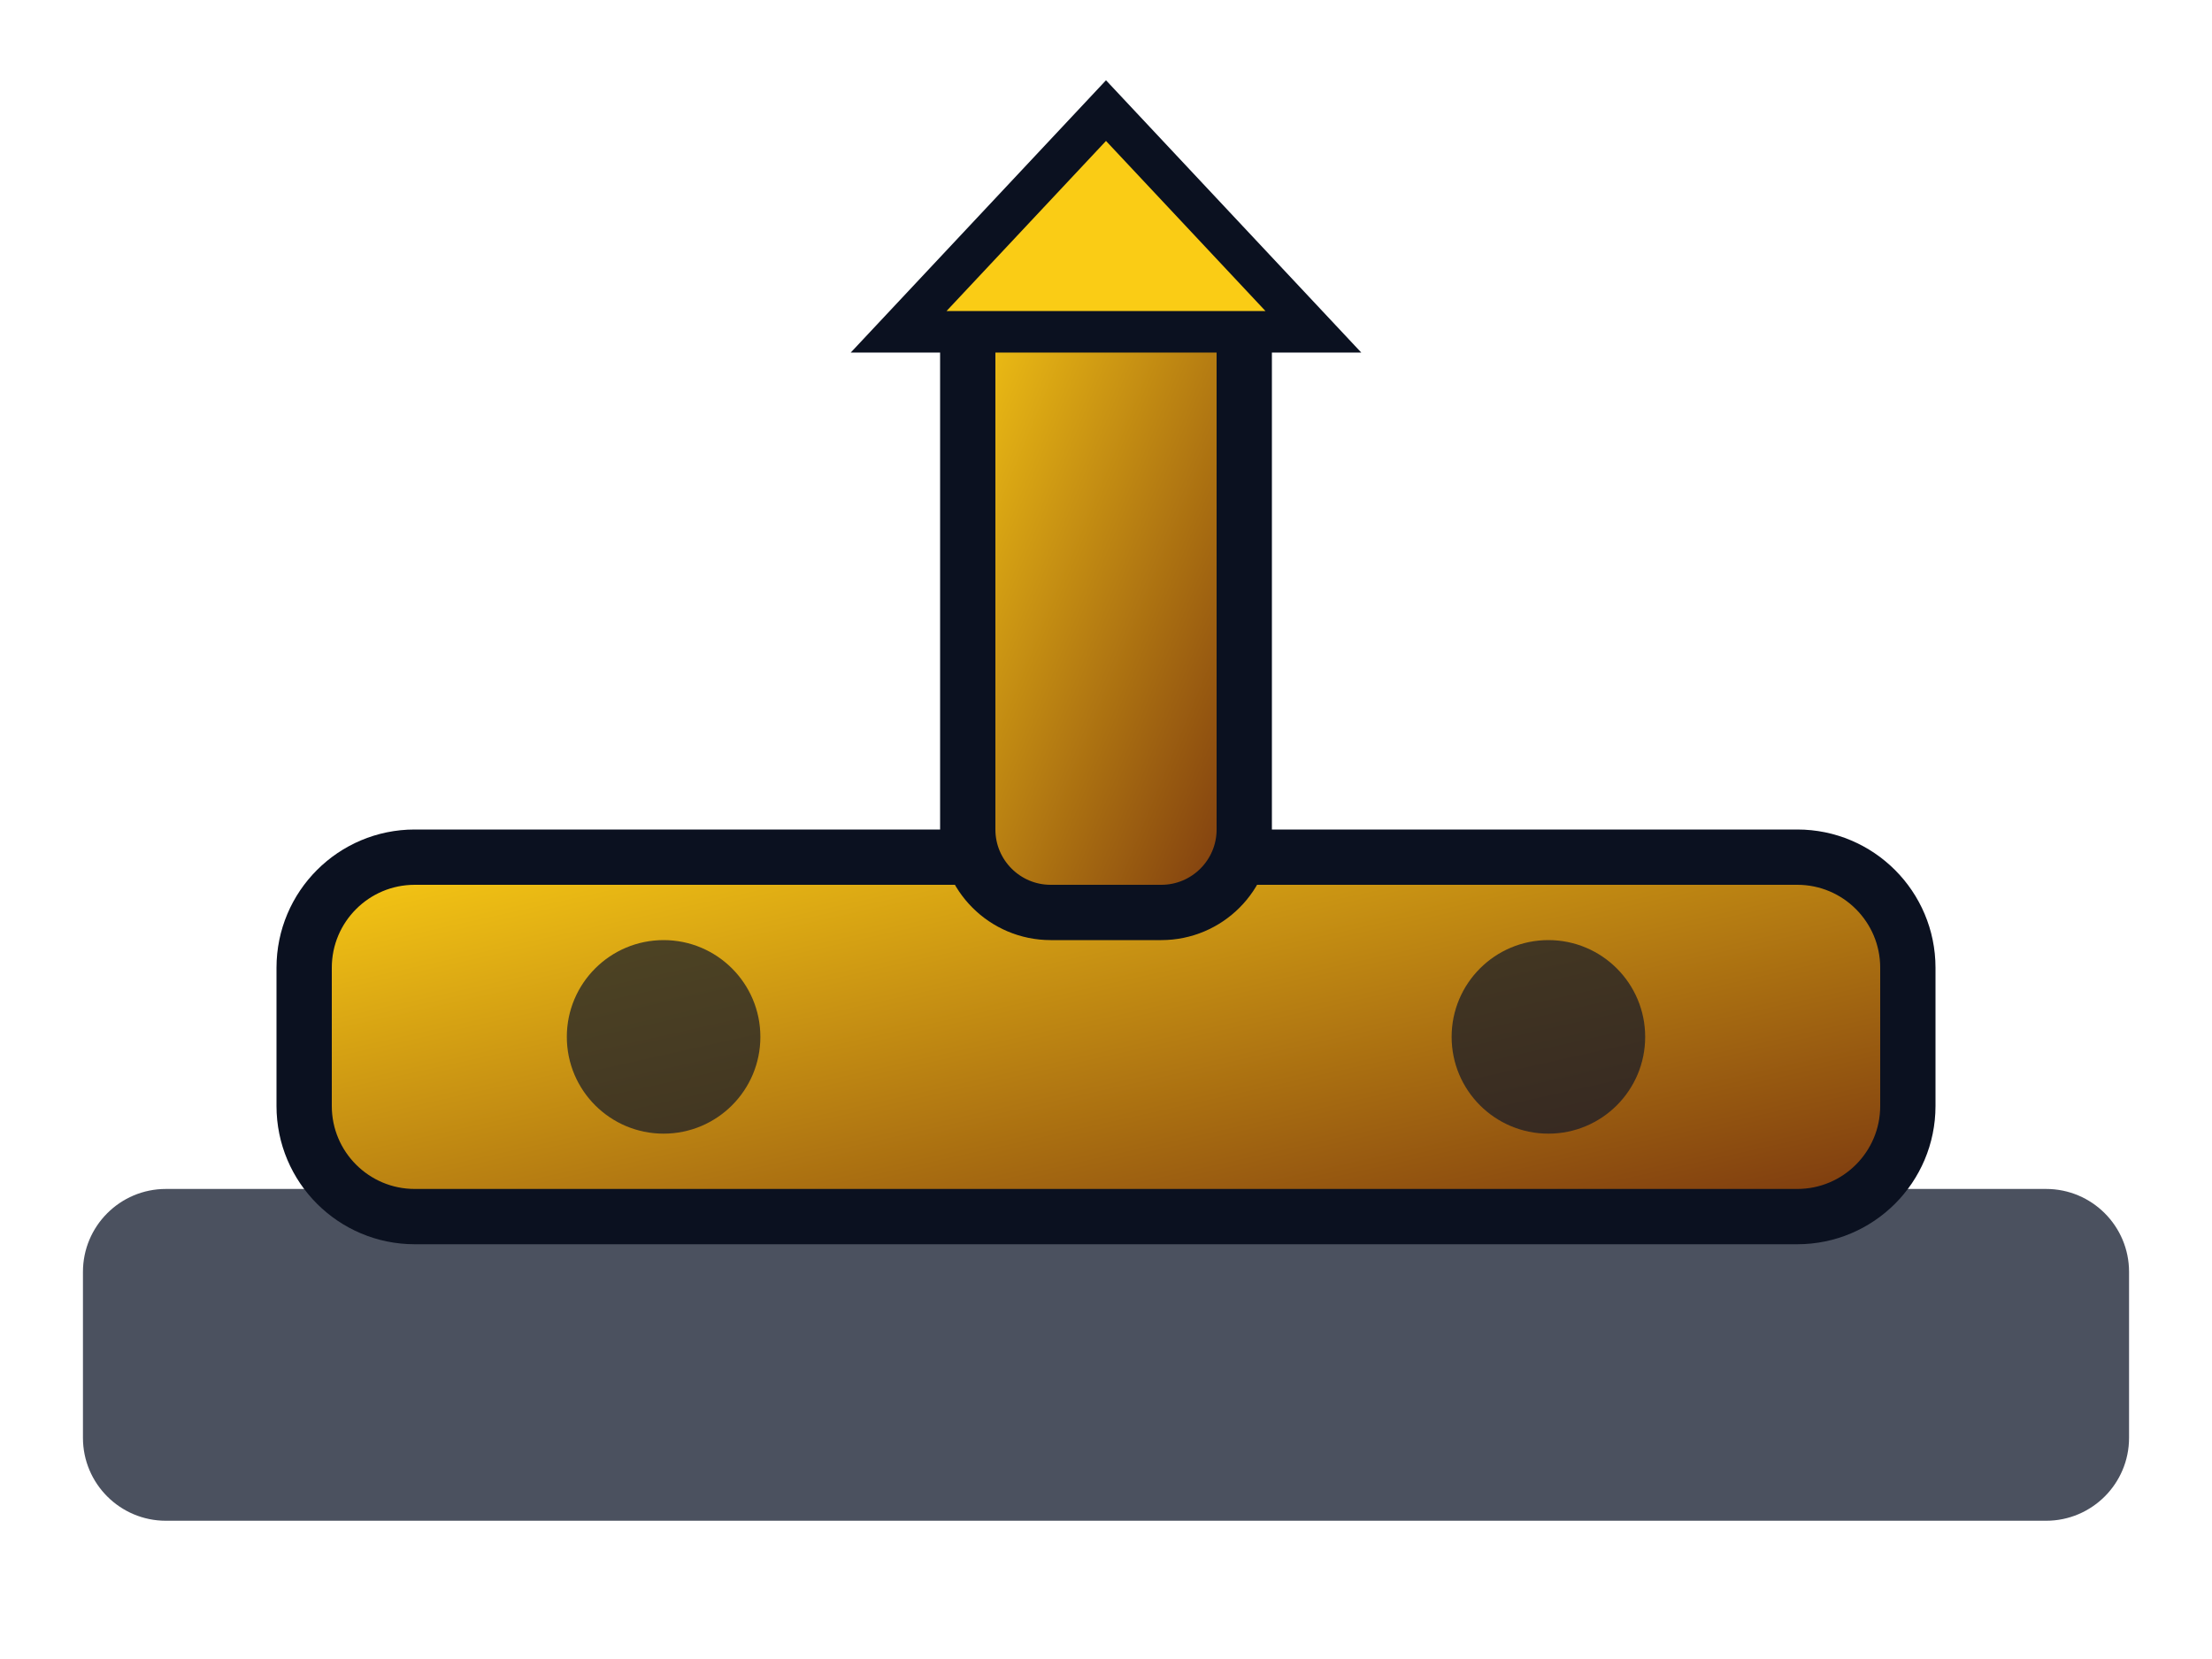
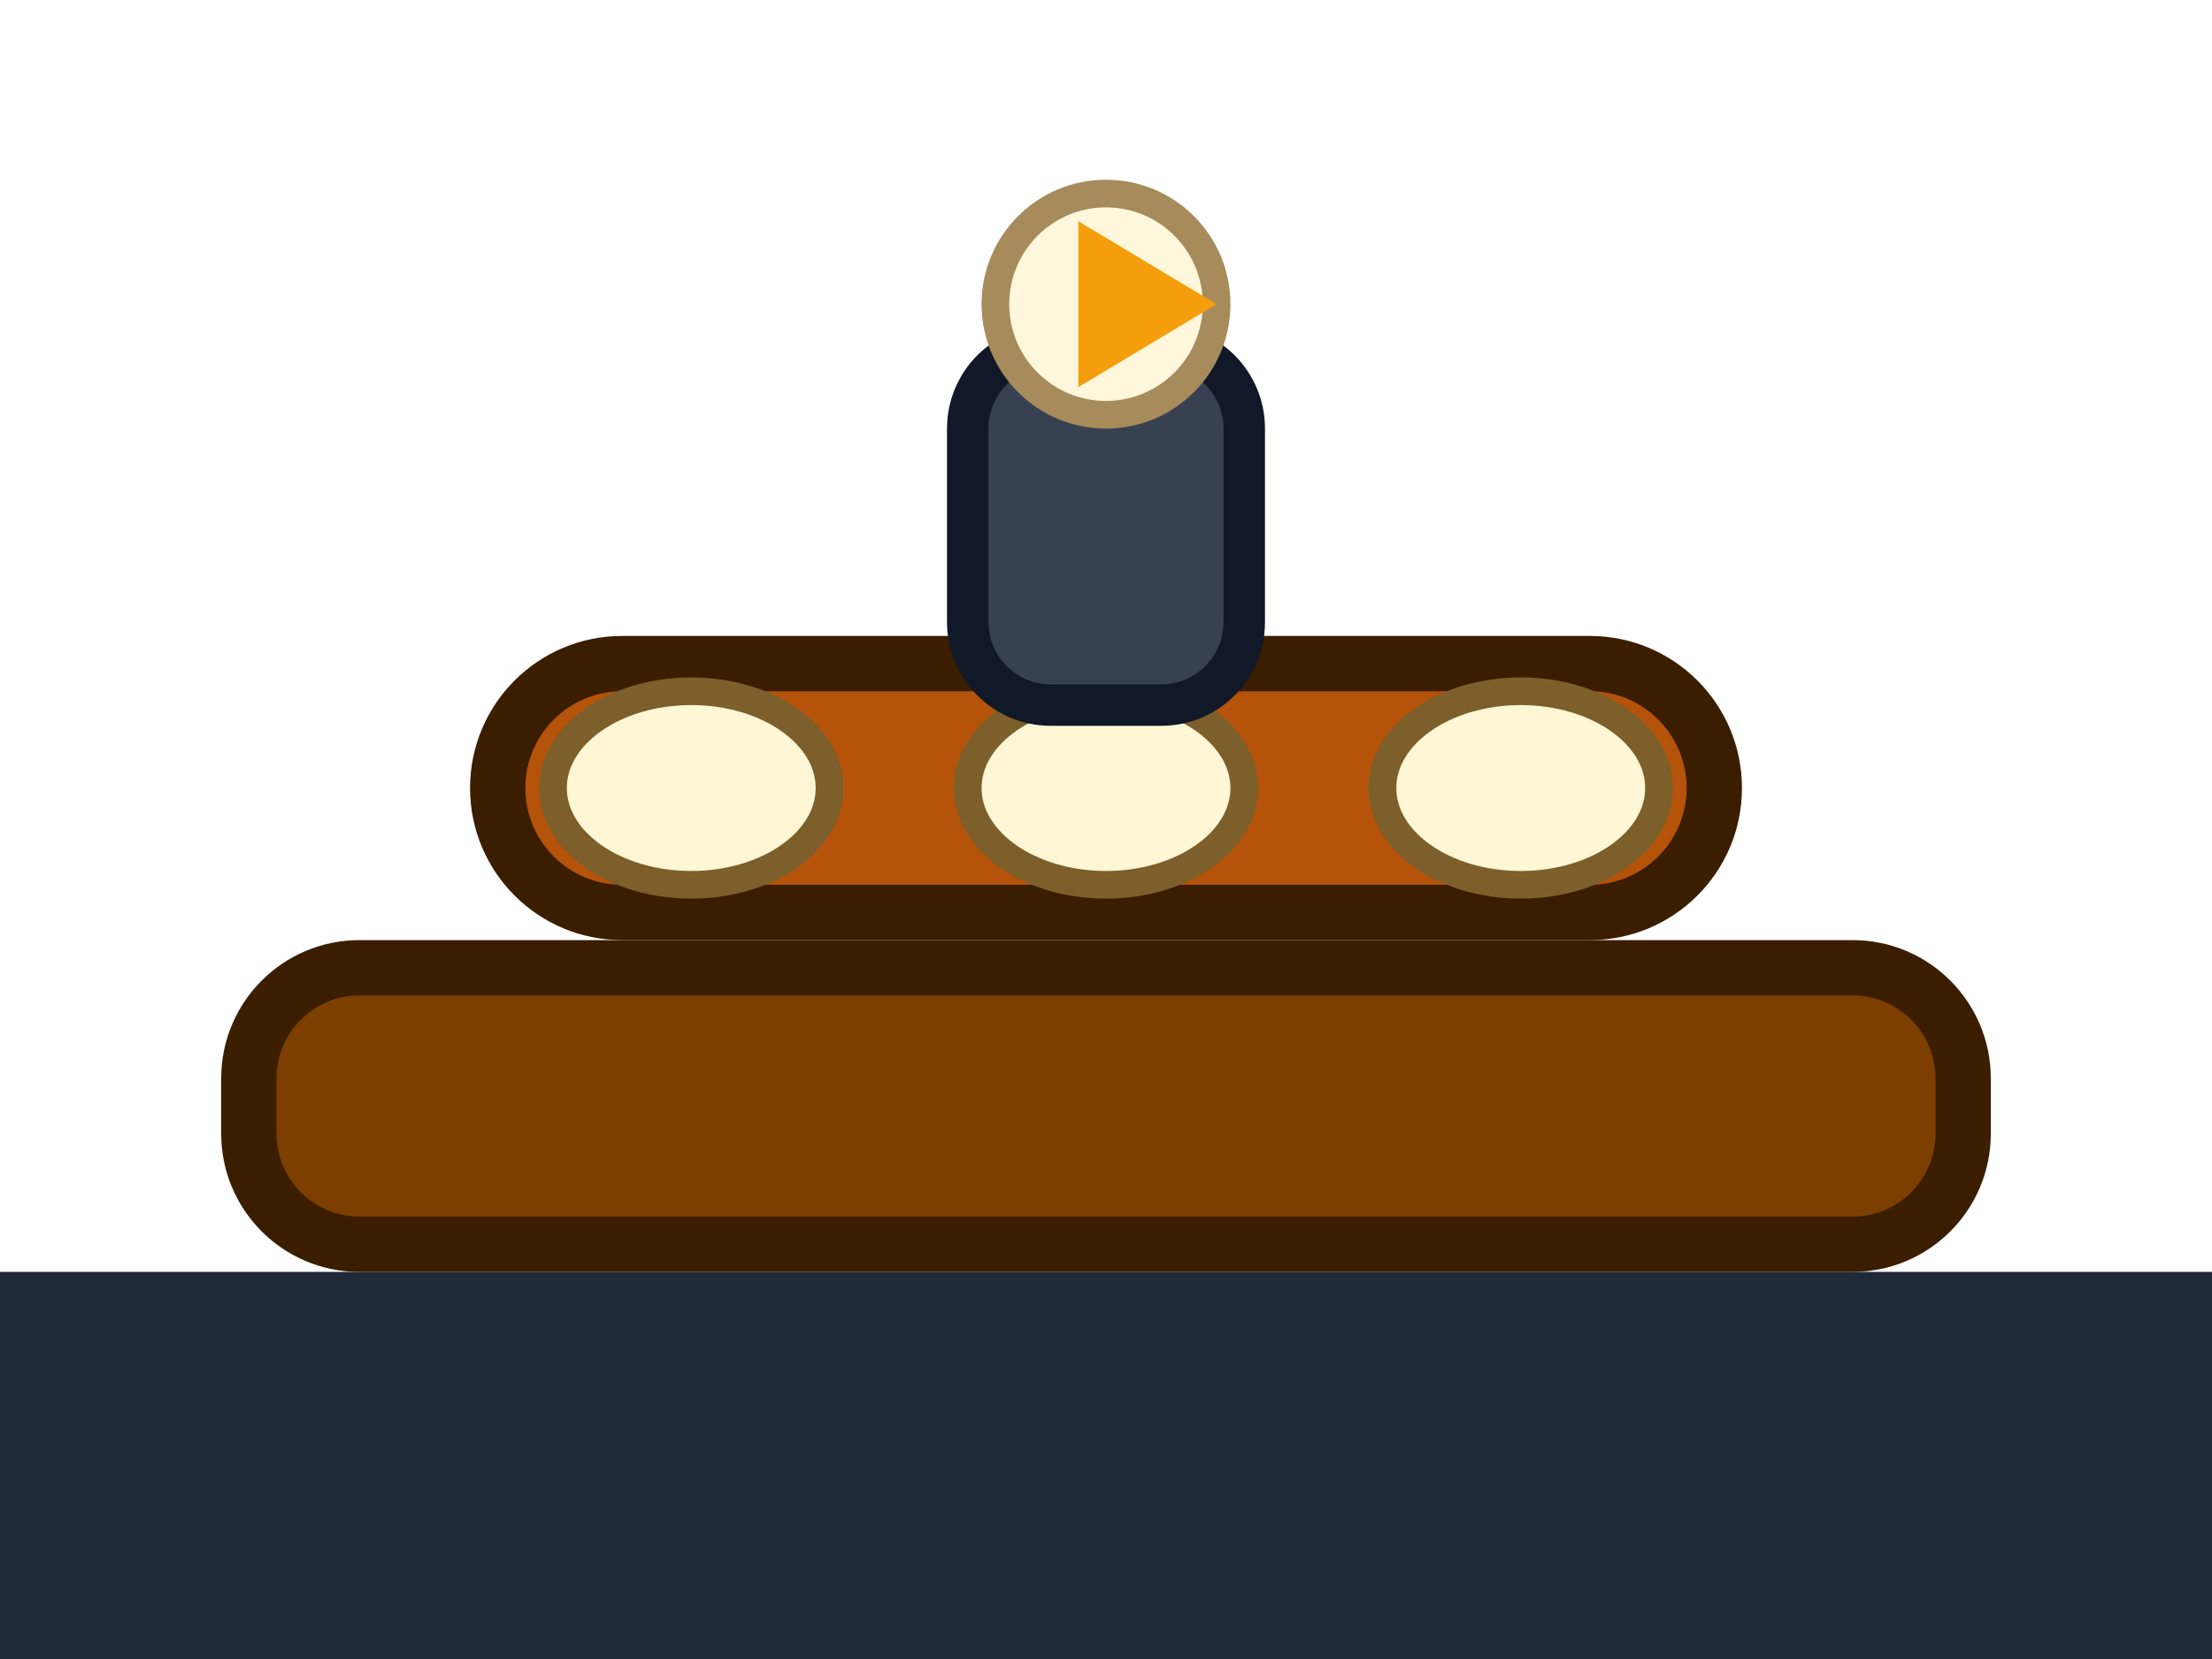
<svg xmlns="http://www.w3.org/2000/svg" width="160" height="120" viewBox="0 0 160 120">
-   <defs>
-     <linearGradient id="g" x1="0" y1="0" x2="1" y2="1">
-       <stop offset="0%" stop-color="#facc15" />
-       <stop offset="100%" stop-color="#78350f" />
-     </linearGradient>
-   </defs>
-   <rect x="6" y="86" width="148" height="24" rx="6" fill="#0f172a" opacity="0.75" />
-   <rect x="22" y="62" width="116" height="26" rx="8" fill="url(#g)" stroke="#0b1120" stroke-width="4" />
-   <circle cx="48" cy="75" r="7" fill="#0f172a" opacity="0.7" />
-   <circle cx="112" cy="75" r="7" fill="#0f172a" opacity="0.7" />
-   <rect x="70" y="18" width="20" height="48" rx="6" fill="url(#g)" stroke="#0b1120" stroke-width="4" />
-   <polygon points="80,8 95,24 65,24" fill="#facc15" stroke="#0b1120" stroke-width="3" />
+   <rect x="0" y="92" width="160" height="28" fill="#1f2937" />
+   <rect x="18" y="70" width="124" height="20" rx="8" fill="#7c3f00" stroke="#3b1d00" stroke-width="4" />
+   <rect x="36" y="48" width="88" height="18" rx="9" fill="#b45309" stroke="#3b1d00" stroke-width="4" />
+   <ellipse cx="50" cy="57" rx="10" ry="7" fill="#fff6d5" stroke="#7c5f2a" stroke-width="2" />
+   <ellipse cx="80" cy="57" rx="10" ry="7" fill="#fff6d5" stroke="#7c5f2a" stroke-width="2" />
+   <ellipse cx="110" cy="57" rx="10" ry="7" fill="#fff6d5" stroke="#7c5f2a" stroke-width="2" />
+   <rect x="70" y="25" width="20" height="26" rx="6" fill="#374151" stroke="#111827" stroke-width="3" />
+   <circle cx="80" cy="22" r="8" fill="#fff7db" stroke="#a78b5b" stroke-width="2" />
+   <polygon points="78,16 88,22 78,28" fill="#f59e0b" />
</svg>
